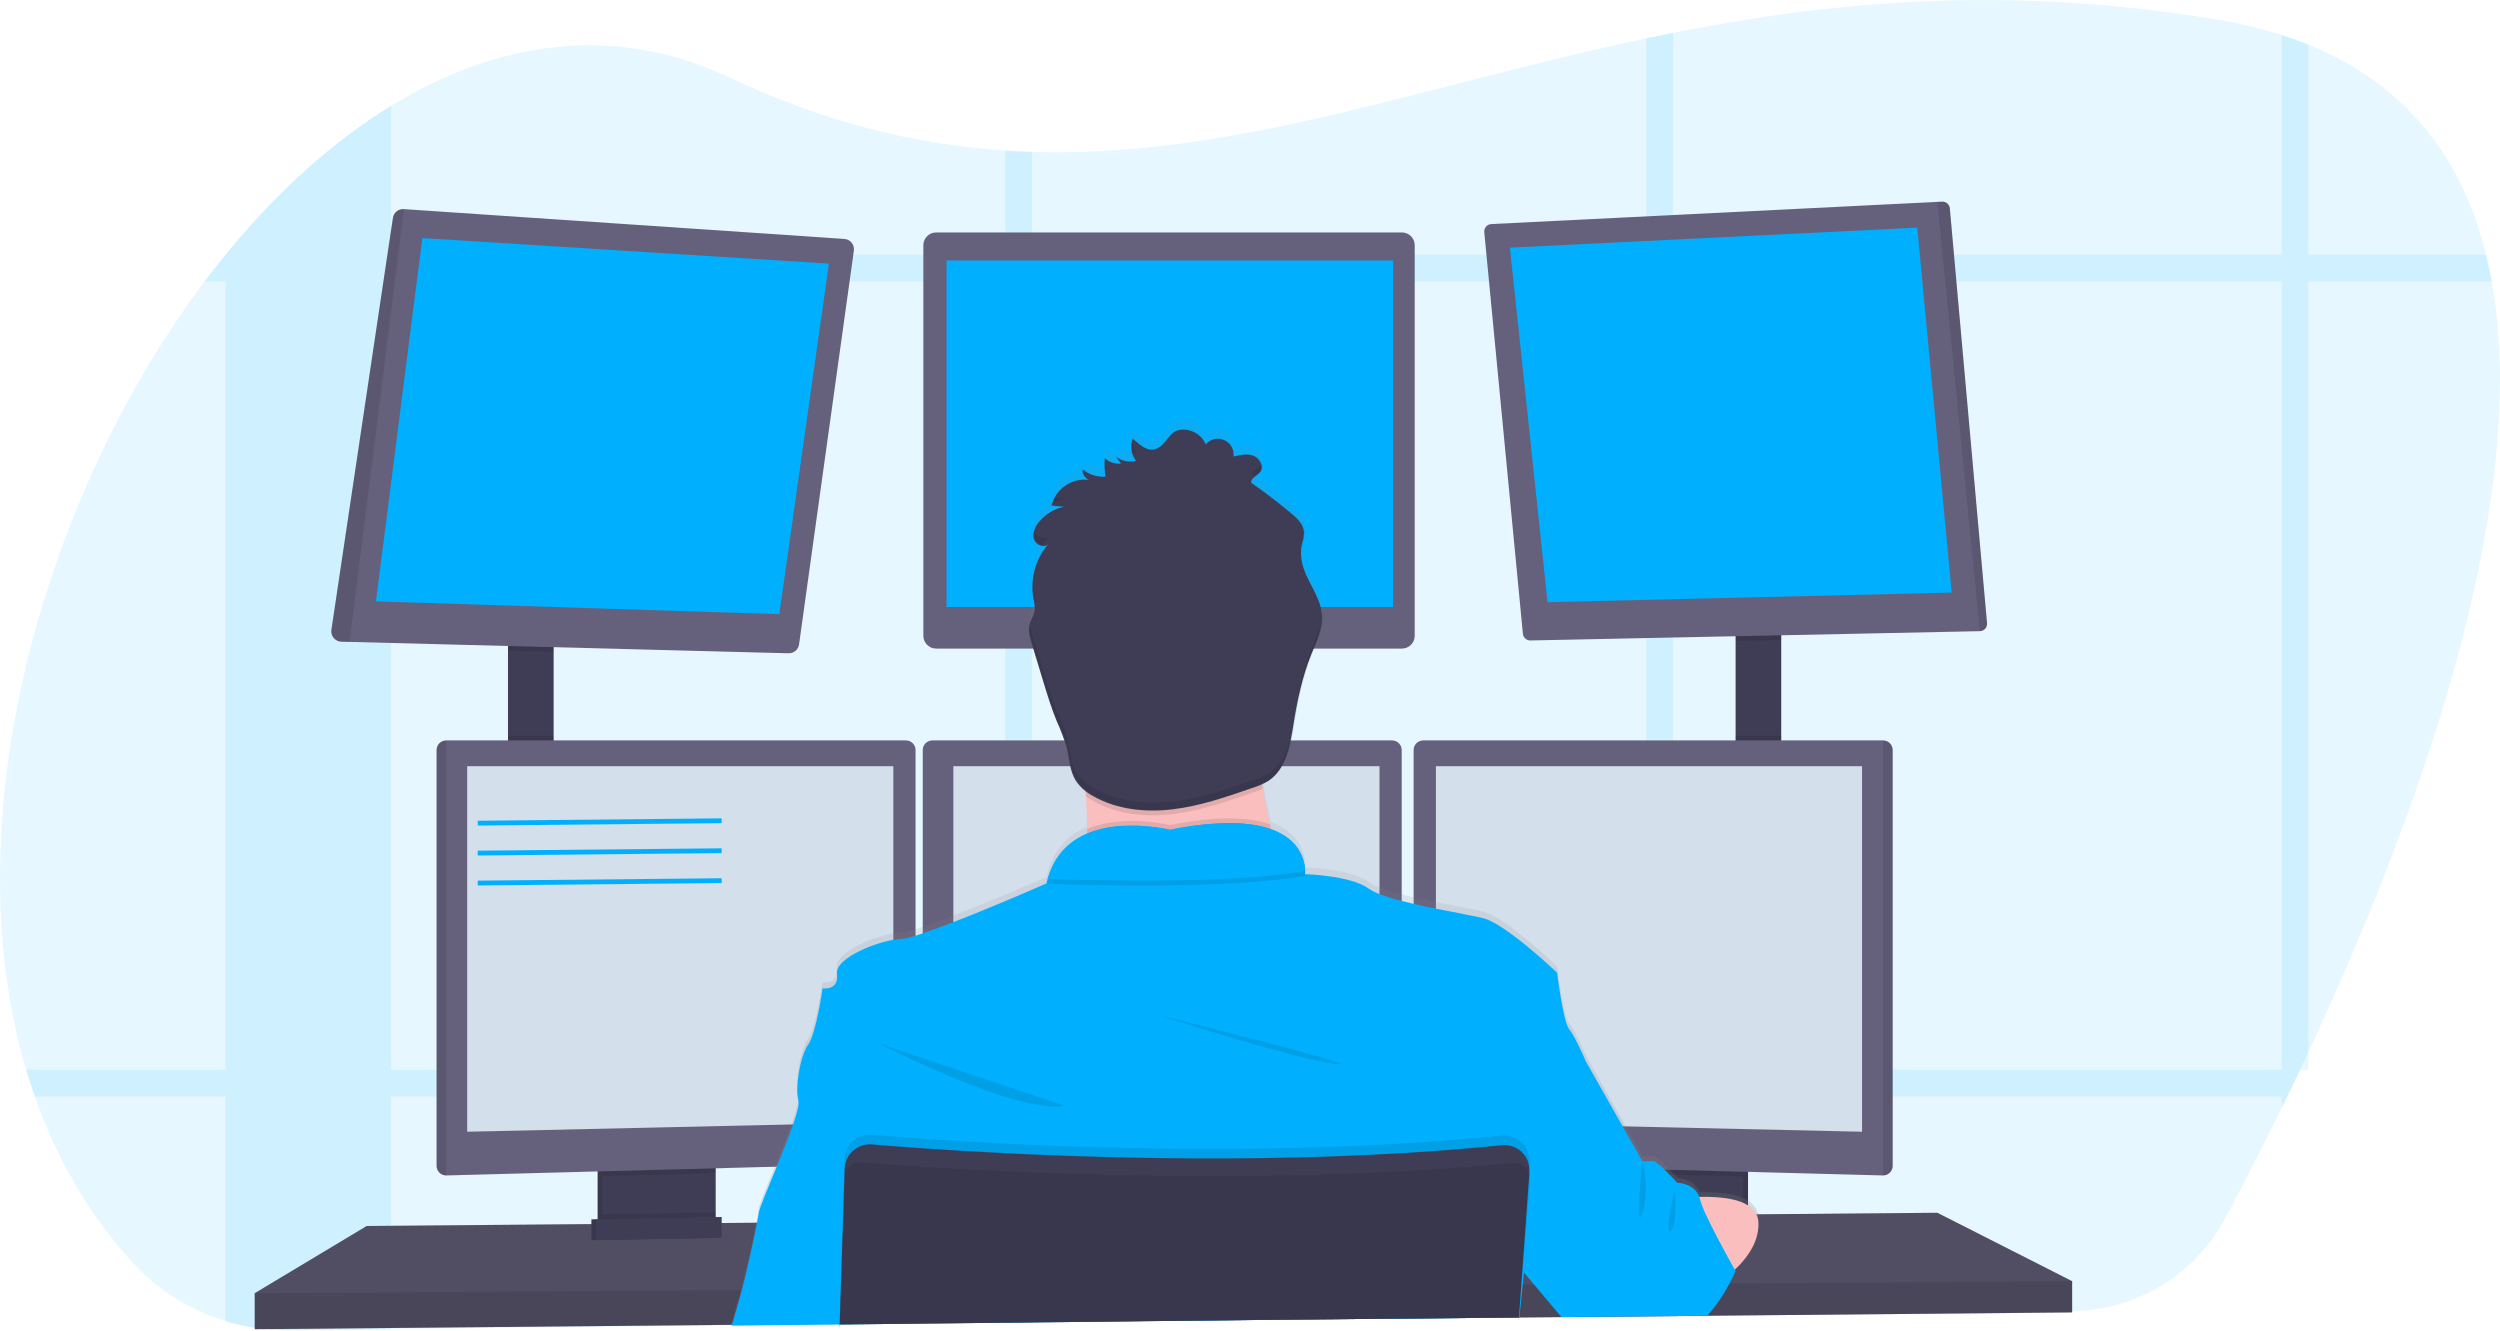
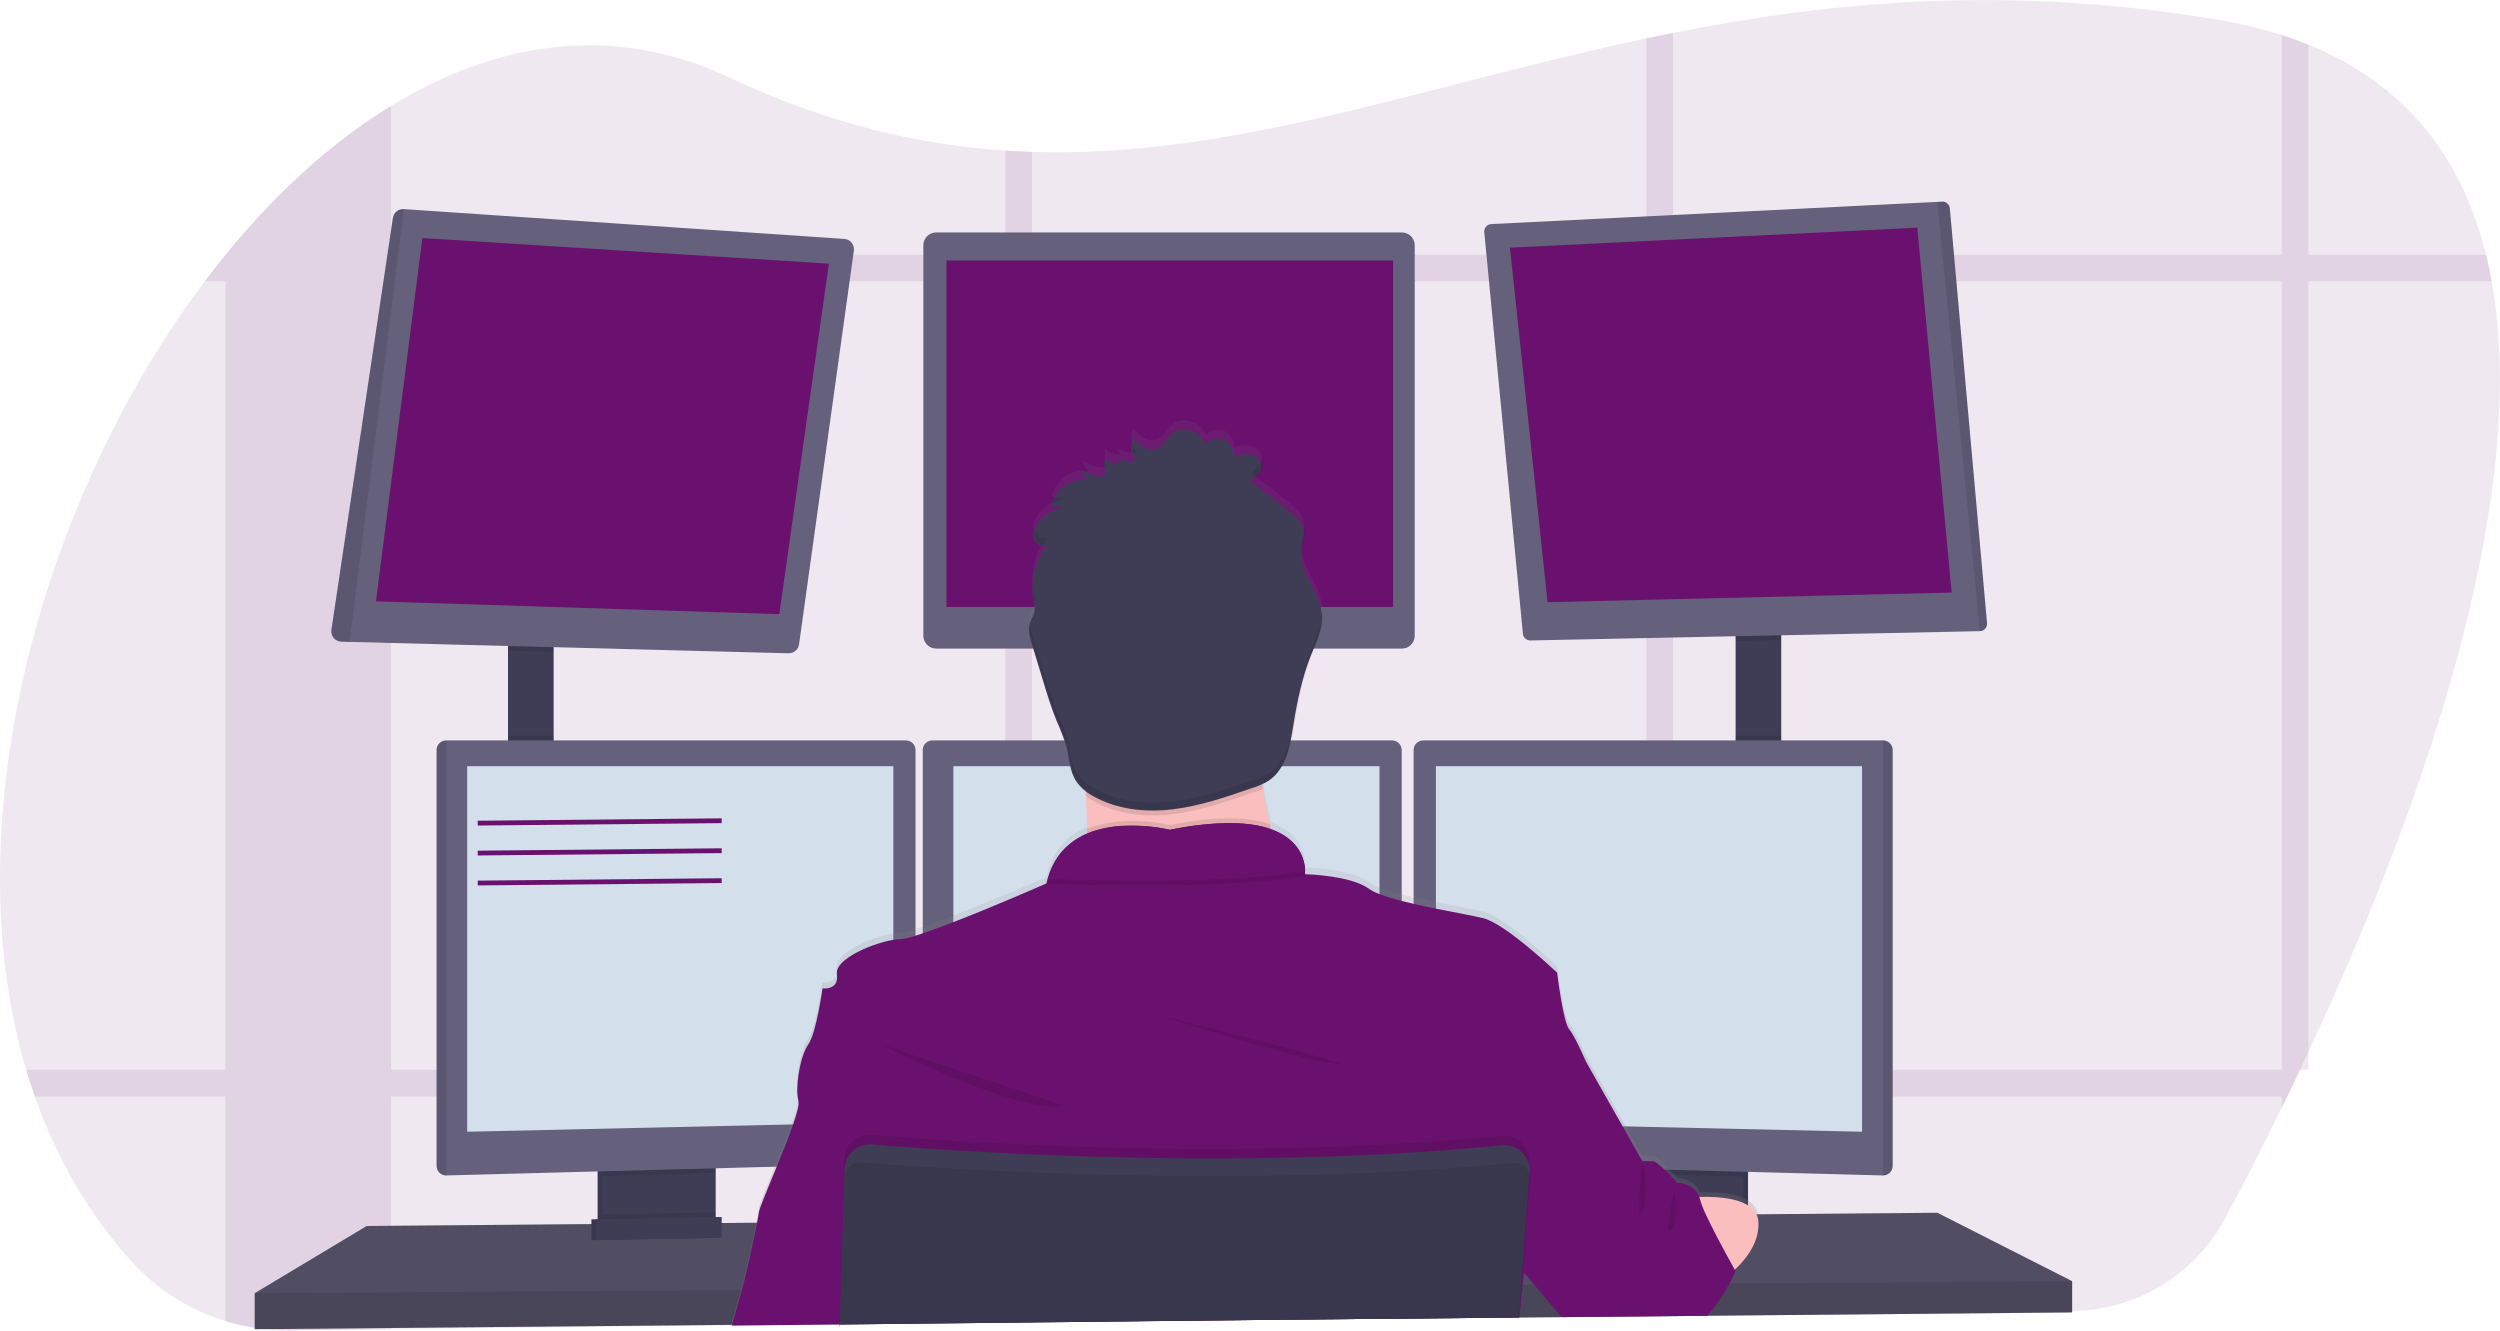
<svg xmlns="http://www.w3.org/2000/svg" id="59725d3d-bdd8-4af0-9b66-49b8d09410bc" data-name="Layer 1" width="1041.32" height="554.17" viewBox="0 0 1041.32 554.17">
  <defs>
    <linearGradient id="dff037aa-d578-4bab-81e7-399360663117" x1="597.75" y1="725.44" x2="597.75" y2="347.69" gradientUnits="userSpaceOnUse">
      <stop offset="0" stop-color="gray" stop-opacity="0.25" />
      <stop offset="0.54" stop-color="gray" stop-opacity="0.12" />
      <stop offset="1" stop-color="gray" stop-opacity="0.1" />
    </linearGradient>
  </defs>
-   <path d="M1040.82,611.12q-1.74,3.75-3.47,7.4-2.7,5.67-5.33,11.12c-.78,1.61-1.56,3.19-2.32,4.77-8.6,17.57-16.63,33.11-23.45,45.89A73.21,73.21,0,0,1,942.44,719l-151.65,1.65h-1.6l-13,.14-11.12.12-34.1.37-1.38,0-17.36.19h-.53l-107,1.16-95.51,1-11.11.12-69,.75H429l-44.75.48h-.48l-141.5,1.53-42.33.46a88.07,88.07,0,0,1-26.67-3.82,86.39,86.39,0,0,1-39.09-24.75C116,678.37,102.75,655,93.85,629.64q-1.93-5.49-3.6-11.12C59.44,514.37,97,380,164.6,290.08q4.25-5.64,8.64-11l.07-.08c20.79-25.52,44.1-46.84,68.93-62,44-26.91,92.75-34.49,140.7-11.9,40.57,19.12,78.45,28.11,115.17,30.55,3.71.24,7.42.42,11.11.53,84.23,2.65,163.17-27.7,255.87-47.29,3.69-.78,7.39-1.55,11.12-2.28,66.13-13.16,139.49-20.1,226.73-5.51a189.09,189.09,0,0,1,26.76,6.4q5.77,1.86,11.12,4c41.64,16.94,64.35,48.24,74,87.46q1.37,5.46,2.37,11.11C1134.3,384.41,1084.19,518.23,1040.82,611.12Z" transform="translate(-79.34 -172.91)" fill="#00b0ff" opacity="0.1" />
+   <path d="M1040.82,611.12q-1.74,3.75-3.47,7.4-2.7,5.67-5.33,11.12c-.78,1.61-1.56,3.19-2.32,4.77-8.6,17.57-16.63,33.11-23.45,45.89A73.21,73.21,0,0,1,942.44,719l-151.65,1.65h-1.6l-13,.14-11.12.12-34.1.37-1.38,0-17.36.19h-.53l-107,1.16-95.51,1-11.11.12-69,.75H429l-44.75.48h-.48l-141.5,1.53-42.33.46a88.07,88.07,0,0,1-26.67-3.82,86.39,86.39,0,0,1-39.09-24.75C116,678.37,102.75,655,93.85,629.64q-1.93-5.49-3.6-11.12C59.44,514.37,97,380,164.6,290.08q4.25-5.64,8.64-11l.07-.08c20.79-25.52,44.1-46.84,68.93-62,44-26.91,92.75-34.49,140.7-11.9,40.57,19.12,78.45,28.11,115.17,30.55,3.71.24,7.42.42,11.11.53,84.23,2.65,163.17-27.7,255.87-47.29,3.69-.78,7.39-1.55,11.12-2.28,66.13-13.16,139.49-20.1,226.73-5.51a189.09,189.09,0,0,1,26.76,6.4q5.77,1.86,11.12,4c41.64,16.94,64.35,48.24,74,87.46q1.37,5.46,2.37,11.11C1134.3,384.41,1084.19,518.23,1040.82,611.12Z" transform="translate(-79.34 -172.91)" fill="#6a116f" opacity="0.1" />
  <g opacity="0.1">
-     <path d="M242.24,217V726.62l-42.33.46a88.07,88.07,0,0,1-26.67-3.82V279h.07C194.1,253.45,217.41,232.13,242.24,217Z" transform="translate(-79.34 -172.91)" fill="#00b0ff" />
-     <path d="M1117.24,290.08H164.6q4.25-5.64,8.64-11V279h941.63Q1116.24,284.43,1117.24,290.08Z" transform="translate(-79.34 -172.91)" fill="#00b0ff" />
-     <path d="M1040.82,191.51v427h-3.47q-2.7,5.67-5.33,11.12c-.78,1.61-1.56,3.19-2.32,4.77V187.47Q1035.47,189.33,1040.82,191.51Z" transform="translate(-79.34 -172.91)" fill="#00b0ff" />
-     <path d="M776.21,186.58V720.83l-11.12.12V188.86C768.78,188.08,772.48,187.31,776.21,186.58Z" transform="translate(-79.34 -172.91)" fill="#00b0ff" />
-     <path d="M509.22,236.15V723.73l-11.11.12V235.62C501.82,235.86,505.53,236,509.22,236.15Z" transform="translate(-79.34 -172.91)" fill="#00b0ff" />
-     <path d="M1037.35,618.52q-2.7,5.67-5.33,11.12H93.85q-1.93-5.49-3.6-11.12Z" transform="translate(-79.34 -172.91)" fill="#00b0ff" />
+     <path d="M242.24,217V726.62l-42.33.46a88.07,88.07,0,0,1-26.67-3.82V279h.07C194.1,253.45,217.41,232.13,242.24,217Z" transform="translate(-79.34 -172.91)" fill="#6a116f" />
+     <path d="M1117.24,290.08H164.6q4.25-5.64,8.64-11V279h941.63Q1116.24,284.43,1117.24,290.08Z" transform="translate(-79.34 -172.91)" fill="#6a116f" />
+     <path d="M1040.82,191.51v427h-3.47q-2.7,5.67-5.33,11.12c-.78,1.61-1.56,3.19-2.32,4.77V187.47Q1035.47,189.33,1040.82,191.51Z" transform="translate(-79.34 -172.91)" fill="#6a116f" />
+     <path d="M776.21,186.58V720.83l-11.12.12V188.86C768.78,188.08,772.48,187.31,776.21,186.58Z" transform="translate(-79.34 -172.91)" fill="#6a116f" />
+     <path d="M509.22,236.15V723.73l-11.11.12V235.62C501.82,235.86,505.53,236,509.22,236.15Z" transform="translate(-79.34 -172.91)" fill="#6a116f" />
+     <path d="M1037.35,618.52q-2.7,5.67-5.33,11.12H93.85q-1.93-5.49-3.6-11.12Z" transform="translate(-79.34 -172.91)" fill="#6a116f" />
  </g>
  <rect x="211.6" y="265.83" width="19" height="57.66" fill="#3f3d56" />
  <rect x="722.93" y="262.83" width="19" height="61" fill="#3f3d56" />
  <polygon points="863.1 533.65 863.1 546.65 711.18 548.05 709.56 548.08 651.82 548.61 650.44 548.63 632.89 548.78 632.37 548.78 525.39 549.77 349.78 551.4 349.63 551.4 304.98 551.82 304.5 551.83 106.1 553.65 106.1 538.65 152.75 510.65 246.35 509.87 248.35 509.86 249.01 509.85 251.01 509.82 295.95 509.45 297.96 509.44 298.6 509.43 300.6 509.42 315.01 509.3 315.39 509.29 350.94 508.99 351.23 508.99 628.63 506.65 635.42 506.6 636.1 506.6 641.28 506.55 678.93 506.24 680.93 506.21 682.78 506.19 683.74 506.19 695.45 506.1 697.77 506.07 700.88 506.05 710.63 505.96 726.1 505.83 728.1 505.81 731.58 505.79 732.23 505.79 806.94 505.15 863.1 533.65" fill="#65617d" />
  <polygon points="863.1 533.65 863.1 546.65 711.18 548.05 709.56 548.08 651.82 548.61 650.44 548.63 632.89 548.78 632.37 548.78 525.39 549.77 349.78 551.4 349.63 551.4 304.98 551.82 304.5 551.83 106.1 553.65 106.1 538.65 152.75 510.65 246.35 509.87 248.35 509.86 249.01 509.85 251.01 509.82 295.95 509.45 297.96 509.44 298.6 509.43 300.6 509.42 315.01 509.3 315.39 509.29 350.94 508.99 351.23 508.99 628.63 506.65 635.42 506.6 636.1 506.6 641.28 506.55 678.93 506.24 680.93 506.21 682.78 506.19 683.74 506.19 695.45 506.1 697.77 506.07 700.88 506.05 710.63 505.96 726.1 505.83 728.1 505.81 731.58 505.79 732.23 505.79 806.94 505.15 863.1 533.65" opacity="0.2" />
  <path d="M375.44,656.57v24.49a6.13,6.13,0,0,1-3.5,5.54,6,6,0,0,1-2.5.6l-34.9.74a6,6,0,0,1-2.7-.57,6.12,6.12,0,0,1-3.57-5.57V656.57Z" transform="translate(-79.34 -172.91)" fill="#3f3d56" />
  <path d="M375.44,656.57v24.49a6.13,6.13,0,0,1-3.5,5.54,6,6,0,0,1-2.5.6l-34.9.74a6,6,0,0,1-2.7-.57,6.12,6.12,0,0,1-3.57-5.57V656.57Z" transform="translate(-79.34 -172.91)" opacity="0.1" />
  <path d="M377.44,656.57v24.49a6.13,6.13,0,0,1-3.5,5.54,6,6,0,0,1-2.5.6l-34.9.74a6,6,0,0,1-2.7-.57,6.12,6.12,0,0,1-3.57-5.57V656.57Z" transform="translate(-79.34 -172.91)" fill="#3f3d56" />
  <rect x="680.93" y="483.66" width="47.17" height="31.5" fill="#3f3d56" />
  <rect x="680.93" y="483.66" width="47.17" height="31.5" opacity="0.1" />
  <rect x="678.93" y="483.66" width="47.17" height="31.5" fill="#3f3d56" />
  <polygon points="230.6 265.82 230.6 271.55 211.6 271.06 211.6 265.82 230.6 265.82" opacity="0.1" />
  <path d="M435,277.31l-22.83,164a4.3,4.3,0,0,1-4.37,3.71L225,440.28l-3.47-.09a4.3,4.3,0,0,1-4.16-4.87L243,263.64a4.3,4.3,0,0,1,4.54-3.63L431,272.43A4.29,4.29,0,0,1,435,277.31Z" transform="translate(-79.34 -172.91)" fill="#65617d" />
-   <polygon points="175.93 99.16 156.6 250.49 324.6 255.82 345.26 109.82 175.93 99.16" fill="#00b0ff" />
+   <polygon points="175.93 99.16 156.6 250.49 324.6 255.82 345.26 109.82 175.93 99.16" fill="#6a116f" />
  <rect x="384.6" y="96.82" width="204.67" height="173.33" rx="5.33" ry="5.33" fill="#65617d" />
-   <rect x="394.26" y="108.49" width="186" height="144.33" fill="#00b0ff" />
+   <rect x="394.26" y="108.49" width="186" height="144.33" fill="#6a116f" />
  <polygon points="741.93 262.82 741.93 266.61 722.93 267 722.93 262.82 741.93 262.82" opacity="0.1" />
  <path d="M907,432.53a3.08,3.08,0,0,1-3,3.28L716.8,439.68a3.08,3.08,0,0,1-3.13-2.79L697.58,269.61a3.08,3.08,0,0,1,2.92-3.37L886.28,257l2-.1a3.07,3.07,0,0,1,3.22,2.8Z" transform="translate(-79.34 -172.91)" fill="#65617d" />
-   <polygon points="628.93 103.16 798.6 94.82 812.93 246.82 644.6 250.82 628.93 103.16" fill="#00b0ff" />
+   <polygon points="628.93 103.16 798.6 94.82 812.93 246.82 644.6 250.82 628.93 103.16" fill="#6a116f" />
  <path d="M907,432.53a3.08,3.08,0,0,1-3,3.28L886.28,257l2-.1a3.07,3.07,0,0,1,3.22,2.8Z" transform="translate(-79.34 -172.91)" opacity="0.1" />
  <path d="M247.57,260,225,440.28l-3.47-.09a4.3,4.3,0,0,1-4.16-4.87L243,263.64A4.3,4.3,0,0,1,247.57,260Z" transform="translate(-79.34 -172.91)" opacity="0.1" />
  <rect x="211.6" y="306.41" width="19" height="17.08" opacity="0.1" />
  <polygon points="298.1 483.65 298.1 488.62 250.93 489.88 250.93 483.65 298.1 483.65" opacity="0.1" />
  <path d="M460.69,485.27v168.2a4,4,0,0,1-3.85,3.95l-191.65,5.1h-.05a4,4,0,0,1-3.95-3.95V485.27a4,4,0,0,1,3.95-3.95h191.6A4,4,0,0,1,460.69,485.27Z" transform="translate(-79.34 -172.91)" fill="#65617d" />
  <path d="M265.19,481.32v181.2h-.05a4,4,0,0,1-3.95-3.95V485.27a4,4,0,0,1,3.95-3.95Z" transform="translate(-79.34 -172.91)" opacity="0.1" />
  <polygon points="194.6 319.15 372.1 319.15 372.1 467.4 194.6 471.4 194.6 319.15" fill="#d4dfec" />
  <rect x="722.93" y="306.41" width="19" height="17.42" opacity="0.1" />
  <polygon points="726.1 483.65 726.1 490.06 678.93 488.8 678.93 483.65 726.1 483.65" opacity="0.1" />
  <path d="M867.69,485.27v173.3a4,4,0,0,1-4,3.95h0L672,657.42a4,4,0,0,1-3.85-3.95V485.27a4,4,0,0,1,3.95-3.95h191.6A4,4,0,0,1,867.69,485.27Z" transform="translate(-79.34 -172.91)" fill="#65617d" />
  <path d="M867.69,485.27v173.3a4,4,0,0,1-4,3.95h0V481.32h0A4,4,0,0,1,867.69,485.27Z" transform="translate(-79.34 -172.91)" opacity="0.1" />
  <polygon points="775.6 319.15 598.1 319.15 598.1 467.4 775.6 471.4 775.6 319.15" fill="#d4dfec" />
  <path d="M663.19,485.27v168.2a4,4,0,0,1-3.85,3.95l-191.65,5.1h0a4,4,0,0,1-4-3.95V485.27a4,4,0,0,1,3.95-3.95h191.6A4,4,0,0,1,663.19,485.27Z" transform="translate(-79.34 -172.91)" fill="#65617d" />
  <polygon points="397.1 319.15 574.6 319.15 574.6 467.4 397.1 471.4 397.1 319.15" fill="#d4dfec" />
  <polygon points="863.1 533.65 863.1 546.65 711.18 548.05 709.56 548.08 651.82 548.61 650.44 548.63 632.89 548.78 632.37 548.78 525.39 549.77 349.78 551.4 349.63 551.4 304.98 551.82 304.5 551.83 106.1 553.65 106.1 538.65 308.61 537.32 309.09 537.32 350.08 537.04 350.27 537.04 633.35 535.17 633.64 535.17 633.81 535.16 634.28 535.16 639.07 535.13 640.53 535.13 715.02 534.63 719.42 534.61 720.4 534.6 863.1 533.65" opacity="0.1" />
  <circle cx="487.26" cy="272.16" r="51.33" fill="#fbbebe" />
  <path d="M383.74,725.09c0-.11.06-.23.1-.35,1-3.59,2.78-9.66,4.11-14.51.17-.6.33-1.19.48-1.75,1.47-5.47,4.33-18.28,5.92-26.27.56-2.81,1-5,1.09-6.1.2-1.69,3.21-8.92,6.62-17.23,2.39-5.84,5-12.22,6.91-17.6a61.38,61.38,0,0,0,2.93-9.85,5.1,5.1,0,0,0,0-2.13,14.69,14.69,0,0,1-.48-3.5v0c-.23-6.2,1.62-16,4.48-20.11,3.5-5,6-23.66,6-23.66s5.18.75,6-3.53a6.15,6.15,0,0,0,.1-1.4,7.41,7.41,0,0,0-.09-1.11c-.89-6.24,14.72-12.88,23.5-14.31a19.67,19.67,0,0,1,3-.28,27.24,27.24,0,0,0,6.25-1.44q1.4-.43,3-1c3.68-1.24,8.08-2.88,12.75-4.68,17.56-6.81,38.82-16,38.82-16,.15-.71.32-1.39.51-2.06a27.71,27.71,0,0,1,16.35-18.93h0c0-.66,0-1.33,0-2,0-3.45-.15-7-.3-10.54,0-.69-.06-1.38-.1-2.07,0-.2,0-.41,0-.61s0-.35,0-.52c0-.7-.07-1.4-.11-2.09l-.18-.14a16.41,16.41,0,0,1-3.9-4.2,15.27,15.27,0,0,1-1.42-3c-1.25-3.39-1.54-7.17-2.38-10.75l-.18-.74a84,84,0,0,0-4-10.58c-2.21-5.42-3.91-11-5.6-16.65q-1.54-5.13-3.11-10.28l-1.58-5.24c-.3-1-.6-2-.83-3v0a13.27,13.27,0,0,1-.26-1.4,0,0,0,0,1,0,0,10,10,0,0,1,.24-4.61,32.09,32.09,0,0,1,1.32-3,7.87,7.87,0,0,0,.5-1.38v0a3,3,0,0,0,.08-.32,5.65,5.65,0,0,0,.11-1.08,18.46,18.46,0,0,0-.52-3.89.07.07,0,0,1,0-.05,2.56,2.56,0,0,0-.05-.27,25.48,25.48,0,0,1-.36-3,28.45,28.45,0,0,1,3.47-15.57l.19-.36a25.22,25.22,0,0,1,1.84-2.78h0c.31-.42.63-.82,1-1.22-1.4,1.34-3.7.75-5-.69a3.61,3.61,0,0,1-.55-.75,3.81,3.81,0,0,1-.23-.45c-.05-.12-.09-.25-.13-.38-.7-2.45.52-5.06,2.12-7.05a18.49,18.49,0,0,1,5.74-4.7h0a3.84,3.84,0,0,1,.4-.21,17.12,17.12,0,0,1,2.64-1.06h0a15.06,15.06,0,0,1,1.63-.44l-3.71-.34-1.5-.14a14.49,14.49,0,0,1,13-10.91h1.08a11.73,11.73,0,0,1,1.57.13,4.44,4.44,0,0,1-2.65-4.33,14.41,14.41,0,0,0,9.19,3.06h.38a30,30,0,0,1-.34-3.27h0a0,0,0,0,1,0,0,0,0,0,0,1,0,0,33.19,33.19,0,0,1,0-4.46,8.44,8.44,0,0,0,6.78,2.26l-2.08-2.9a9.49,9.49,0,0,0,6.56,2.05l.48-.05a7,7,0,0,0,1.19-.23l.09,0c-.19-.24-.36-.49-.53-.75l-.06-.12a9.67,9.67,0,0,1-1-2.09,6.59,6.59,0,0,1-.24-.87h0a8.75,8.75,0,0,1,.45-5.45c3.23,2.7,6.77,6.39,11,3.6s4.37-7.91,11-7.39a10.2,10.2,0,0,1,8.41,6.12,6.75,6.75,0,0,1,7.67-1.75,6.85,6.85,0,0,1,3.88,6.89c2.75-.69,5.71-1.37,8.35-.33s4.34,4.41,2.84,6.66a1.43,1.43,0,0,1-.14.2c-1.23,1.59-3.95,2.46-3.66,4.46l.42.3,1.3.94a.05.05,0,0,1,0,0q7.65,5.52,14.9,11.6c2.48,2.08,5.12,4.58,5.29,7.83a8.64,8.64,0,0,1-.24,2.37h0c-.16.78-.38,1.56-.55,2.34a19.51,19.51,0,0,0-.34,6.05h0c.07.59.16,1.17.27,1.76,1.53,7.73,7.71,14.11,8.32,22l0,.56a17.78,17.78,0,0,1-.07,2.53c-.46,4.8-2.68,9.41-4.48,14-.11.28-.22.56-.32.84-3.47,9-5.47,18.59-7,28.16a100.26,100.26,0,0,1-2,10.09A26.73,26.73,0,0,1,611,492.07a16.22,16.22,0,0,1-3.36,3,18.67,18.67,0,0,1-2.65,1.41s0,0,0,.06c.11.61.2,1.22.31,1.83.06.32.11.64.17,1h0a.14.14,0,0,0,0,.06c.84,4.73,1.8,9.36,2.81,13.76l.51,2.19c12.6,4.55,14.09,13.87,14.18,17.44a9.64,9.64,0,0,1,0,1.43s19,.5,26.5,6a20.34,20.34,0,0,0,4.51,2.3,83,83,0,0,0,9.25,2.89c1.61.42,3.29.83,5,1.23,3,.69,6.18,1.36,9.25,2,8.19,1.65,15.9,3,19.81,4,9.33,2.36,30.67,22.82,30.67,22.82s2.5,20.64,5,23.65,7,13.59,7,13.59l16.54,29.41,7,12.37h4.5c.62,0,1.84.88,3.21,2.1,1.19,1.06,2.51,2.38,3.67,3.58l1.92,2.05,1.2,1.33s7.27.18,9.24,5.93c5.92-.17,13.19.22,18.28,2.5a14.14,14.14,0,0,1,2,1.08,8.68,8.68,0,0,1,4.13,5.66,8.34,8.34,0,0,1,.18,1.44c0,.57,0,1.14,0,1.7-.36,7.57-5.29,13.87-9.82,18.11l.32.57s-.15.36-.44,1c-.08.19-.18.4-.29.64h0c-.59,1.26-1.53,3.15-2.76,5.36a63.31,63.31,0,0,1-9.57,13.17l-.29.3-57.74.53-.17-.2L719.87,708l-5.57-6.64-.17-.21-.16,1.59-.54,5.3-1.3,12.81-.07.64,0,.17-.15,1.48.11-1.48h-.29l-107,1L429.11,724.6l0,.84h-.14l0-.84-44.75.48Z" transform="translate(-79.34 -172.91)" fill="url(#dff037aa-d578-4bab-81e7-399360663117)" />
  <path d="M617.94,550.07s-99.5,12-90,0c3.44-4.34,4.39-17.2,4.2-31.85-.06-4.45-.22-9.06-.45-13.65-1.1-22-3.75-43.5-3.75-43.5s87-41,77-8.5c-4,13.13-2.69,31.57.35,48.88.89,5.05,1.92,10,3,14.7A344.67,344.67,0,0,0,617.94,550.07Z" transform="translate(-79.34 -172.91)" fill="#fbbebe" />
  <path d="M617.94,550.07s-99.5,12-90,0c3.44-4.34,4.39-17.2,4.2-31.85,15.17-6.48,34.47-1.65,34.47-1.65,20.32-4.05,33.35-3.26,41.68-.42A344.67,344.67,0,0,0,617.94,550.07Z" transform="translate(-79.34 -172.91)" opacity="0.1" />
-   <path d="M429.08,725.44l0-.84,175.62-1.91,107-1H712l-.11,1.48.15-1.48h.19l0-.17,1.37-13.45.52-5.09.16-1.59.14-1.33,6.18-20.61,6.18-20.58,5.2-17.33,7.94-26.48s-4.5-10.5-7-13.5-5-23.5-5-23.5-21.34-20.33-30.67-22.67c-3.91-1-11.63-2.33-19.83-4-3.07-.62-6.22-1.28-9.25-2-1.71-.39-3.39-.8-5-1.21a87.91,87.91,0,0,1-9.25-2.86,20.7,20.7,0,0,1-4.5-2.29c-7.35-5.39-25.77-6-26.48-6h0a.42.42,0,0,1,0-.07v-.09a10.26,10.26,0,0,0,0-1.26c0-.4,0-.87-.09-1.4,0-.16,0-.33-.07-.5-.05-.36-.11-.74-.2-1.14a5,5,0,0,0-.12-.53,17.21,17.21,0,0,0-1.25-3.49c-.07-.16-.16-.33-.24-.49a18.25,18.25,0,0,0-1.7-2.63c-.13-.17-.27-.35-.42-.52a19.58,19.58,0,0,0-2.72-2.64c-.27-.21-.55-.43-.84-.63a4.67,4.67,0,0,0-.51-.36l-.89-.58-.83-.48c-.73-.4-1.5-.79-2.34-1.16-.26-.12-.54-.23-.82-.34s-.72-.28-1.09-.42l-.06,0L608,518c-.57-.19-1.15-.36-1.76-.53l-.93-.24-1-.23-1-.21c-1-.2-2.07-.38-3.19-.52l-1.14-.14-1.17-.12-1.21-.1-1.72-.1-2-.07a124.68,124.68,0,0,0-26.24,2.79,72.27,72.27,0,0,0-18.26-1.68l-.87,0-1,.06-.64,0-1.29.12c-.43,0-.87.09-1.3.15s-.88.11-1.31.18l-.66.11c-.65.11-1.31.23-2,.37q-.33.06-.66.15c-.87.19-1.74.42-2.6.68-.43.12-.86.26-1.29.41-.22.06-.43.14-.64.22l-.64.23-.63.25-.75.3c-.38.16-.75.33-1.12.51-.21.09-.42.19-.62.3s-.41.2-.6.31a27.75,27.75,0,0,0-6.21,4.38l-.51.49-.5.51c-.17.17-.33.35-.49.53a23.82,23.82,0,0,0-1.82,2.25c-.16.21-.31.42-.46.64a26.69,26.69,0,0,0-1.72,2.92c-.13.24-.25.49-.37.73a32.7,32.7,0,0,0-2,5.25q-.28,1-.51,2S494,550.24,476.44,557c-4.67,1.8-9.07,3.43-12.75,4.66-1.07.36-2.07.69-3,1a26.7,26.7,0,0,1-6.25,1.44,19.67,19.67,0,0,0-3,.28c-8.07,1.31-21.9,7-23.41,12.71a3.69,3.69,0,0,0-.1,1.4s0,.07,0,.11c1,7-6,6-6,6s-2.5,18.5-6,23.5c-2.53,3.6-4.26,11.63-4.48,17.69v0a19.61,19.61,0,0,0,.44,5.63c0,.05,0,.1,0,.14.4,1.34-.56,5-2.19,9.69-1.77,5.15-4.35,11.55-6.83,17.59-3.74,9.12-7.26,17.4-7.48,19.22-.09.81-.35,2.26-.71,4.13-1.46,7.62-4.7,22.13-6.3,28-1.19,4.38-2.92,10.38-4.11,14.5,0,.12-.07.24-.1.35L429,724.6l0,.84h.14Z" transform="translate(-79.34 -172.91)" fill="#00b0ff" />
+   <path d="M429.08,725.44l0-.84,175.62-1.91,107-1H712l-.11,1.48.15-1.48h.19l0-.17,1.37-13.45.52-5.09.16-1.59.14-1.33,6.18-20.61,6.18-20.58,5.2-17.33,7.94-26.48s-4.5-10.5-7-13.5-5-23.5-5-23.5-21.34-20.33-30.67-22.67c-3.91-1-11.63-2.33-19.83-4-3.07-.62-6.22-1.28-9.25-2-1.71-.39-3.39-.8-5-1.21a87.91,87.91,0,0,1-9.25-2.86,20.7,20.7,0,0,1-4.5-2.29c-7.35-5.39-25.77-6-26.48-6h0a.42.42,0,0,1,0-.07v-.09a10.26,10.26,0,0,0,0-1.26c0-.4,0-.87-.09-1.4,0-.16,0-.33-.07-.5-.05-.36-.11-.74-.2-1.14a5,5,0,0,0-.12-.53,17.21,17.21,0,0,0-1.25-3.49c-.07-.16-.16-.33-.24-.49a18.25,18.25,0,0,0-1.7-2.63c-.13-.17-.27-.35-.42-.52a19.58,19.58,0,0,0-2.72-2.64c-.27-.21-.55-.43-.84-.63a4.67,4.67,0,0,0-.51-.36l-.89-.58-.83-.48c-.73-.4-1.5-.79-2.34-1.16-.26-.12-.54-.23-.82-.34s-.72-.28-1.09-.42l-.06,0L608,518c-.57-.19-1.15-.36-1.76-.53l-.93-.24-1-.23-1-.21c-1-.2-2.07-.38-3.19-.52l-1.14-.14-1.17-.12-1.21-.1-1.72-.1-2-.07a124.68,124.68,0,0,0-26.24,2.79,72.27,72.27,0,0,0-18.26-1.68l-.87,0-1,.06-.64,0-1.29.12c-.43,0-.87.09-1.3.15s-.88.11-1.31.18l-.66.11c-.65.11-1.31.23-2,.37q-.33.06-.66.15c-.87.19-1.74.42-2.6.68-.43.12-.86.26-1.29.41-.22.06-.43.14-.64.22l-.64.23-.63.25-.75.3c-.38.16-.75.33-1.12.51-.21.09-.42.19-.62.3s-.41.2-.6.31a27.75,27.75,0,0,0-6.21,4.38l-.51.49-.5.51c-.17.17-.33.35-.49.53a23.82,23.82,0,0,0-1.82,2.25c-.16.21-.31.42-.46.64a26.69,26.69,0,0,0-1.72,2.92c-.13.24-.25.49-.37.73a32.7,32.7,0,0,0-2,5.25q-.28,1-.51,2S494,550.24,476.44,557c-4.67,1.8-9.07,3.43-12.75,4.66-1.07.36-2.07.69-3,1a26.7,26.7,0,0,1-6.25,1.44,19.67,19.67,0,0,0-3,.28c-8.07,1.31-21.9,7-23.41,12.71a3.69,3.69,0,0,0-.1,1.4s0,.07,0,.11c1,7-6,6-6,6s-2.5,18.5-6,23.5c-2.53,3.6-4.26,11.63-4.48,17.69v0a19.61,19.61,0,0,0,.44,5.63c0,.05,0,.1,0,.14.4,1.34-.56,5-2.19,9.69-1.77,5.15-4.35,11.55-6.83,17.59-3.74,9.12-7.26,17.4-7.48,19.22-.09.81-.35,2.26-.71,4.13-1.46,7.62-4.7,22.13-6.3,28-1.19,4.38-2.92,10.38-4.11,14.5,0,.12-.07.24-.1.35L429,724.6l0,.84h.14Z" transform="translate(-79.34 -172.91)" fill="#6a116f" />
  <path d="M445.44,607.57s57,29.5,77.5,26Z" transform="translate(-79.34 -172.91)" opacity="0.1" />
  <path d="M561.44,595.57s55.5,18,74,20.5S561.44,595.57,561.44,595.57Z" transform="translate(-79.34 -172.91)" opacity="0.1" />
  <path d="M623,537.65c-29,5.34-83.6,4.19-107.2,3.38,8.65-31,50.83-20.46,50.83-20.46C618.84,510.15,622.84,531.77,623,537.65Z" transform="translate(-79.34 -172.91)" opacity="0.1" />
-   <path d="M623,535.65c-29,5.34-83.6,4.19-107.2,3.38,8.65-31,50.83-20.46,50.83-20.46C618.84,508.15,622.84,529.77,623,535.65Z" transform="translate(-79.34 -172.91)" fill="#00b0ff" />
+   <path d="M623,535.65c-29,5.34-83.6,4.19-107.2,3.38,8.65-31,50.83-20.46,50.83-20.46C618.84,508.15,622.84,529.77,623,535.65Z" transform="translate(-79.34 -172.91)" fill="#6a116f" />
  <path d="M776.94,672.32s34.16-5.25,34.83,9.75-17.42,25.48-17.42,25.48Z" transform="translate(-79.34 -172.91)" fill="#fbbebe" />
  <path d="M605.29,501.45a47,47,0,0,1-4.5,1.74c-10.78,3.72-21.65,7.47-33,8.83s-23.26.16-33.16-5.5a28.77,28.77,0,0,1-3-1.95c-1.1-22-3.75-43.5-3.75-43.5s87-41,77-8.5C600.9,465.7,602.25,484.14,605.29,501.45Z" transform="translate(-79.34 -172.91)" opacity="0.1" />
  <path d="M552.52,364.84a9.47,9.47,0,0,1-8.32-1.75l2.08,2.89a8.47,8.47,0,0,1-6.78-2.25,34.08,34.08,0,0,0,.32,7.75,14.52,14.52,0,0,1-9.56-3,4.42,4.42,0,0,0,2.64,4.31,14.34,14.34,0,0,0-15.6,10.71l5.22.48a18.47,18.47,0,0,0-10.44,6.37c-1.6,2-2.82,4.56-2.12,7s4.08,4,5.92,2.26a27.94,27.94,0,0,0-6.1,22.79,14.47,14.47,0,0,1,.46,5.26c-.33,1.65-1.37,3.08-1.89,4.69-1,2.92-.05,6.09.84,9l4.69,15.42c1.7,5.57,3.39,11.15,5.61,16.54a82.08,82.08,0,0,1,4,10.51c1.26,4.84,1.31,10.14,4,14.37a19.93,19.93,0,0,0,7.18,6.33c9.89,5.66,21.84,6.86,33.16,5.5s22.18-5.11,32.95-8.83a31,31,0,0,0,6.84-3c7.45-4.88,9.11-14.86,10.5-23.65,1.55-9.8,3.62-19.58,7.29-28.8,2.18-5.49,5-11.06,4.52-16.94-.61-7.81-6.79-14.14-8.32-21.82a19,19,0,0,1,.07-7.77,17.66,17.66,0,0,0,.79-4.7c-.17-3.22-2.81-5.7-5.29-7.77Q609.11,380,600.52,374c-.29-2,2.43-2.86,3.66-4.44,1.74-2.23-.06-5.77-2.7-6.81s-5.6-.36-8.35.33a6.59,6.59,0,0,0-11.55-5.11,10.2,10.2,0,0,0-8.42-6.08c-6.63-.52-6.76,4.55-11,7.34s-7.74-.89-11-3.57A9.28,9.28,0,0,0,552.52,364.84Z" transform="translate(-79.34 -172.91)" fill="#3f3d56" />
-   <path d="M802.27,702.32s-.89,2.12-2.53,5.19a69,69,0,0,1-9,13.17l-.27.29-1.62,0-57.74.53-1.38,0-.17-.2-11.2-13.29L714.14,703l-.17-.21-.36-.42-.2-.24-.26-.31-8.21-9.74,3-12.5,5.11-21.06.13-.51,1-4,.71-3,2.38-9.78,8.16-33.65,14.5,7.5,15.29,27,8.21,14.5h4.5c.85,0,2.8,1.64,4.76,3.53.7.67,1.4,1.38,2,2,1.78,1.84,3.19,3.42,3.19,3.42s7.29.16,9.25,5.9a7,7,0,0,1,.25.85,40.3,40.3,0,0,0,2.53,6.56c1.29,2.81,2.91,6,4.55,9.19,3.05,5.85,6.15,11.42,7.29,13.44l.14.25Z" transform="translate(-79.34 -172.91)" fill="#00b0ff" />
+   <path d="M802.27,702.32s-.89,2.12-2.53,5.19a69,69,0,0,1-9,13.17l-.27.29-1.62,0-57.74.53-1.38,0-.17-.2-11.2-13.29L714.14,703l-.17-.21-.36-.42-.2-.24-.26-.31-8.21-9.74,3-12.5,5.11-21.06.13-.51,1-4,.71-3,2.38-9.78,8.16-33.65,14.5,7.5,15.29,27,8.21,14.5h4.5c.85,0,2.8,1.64,4.76,3.53.7.67,1.4,1.38,2,2,1.78,1.84,3.19,3.42,3.19,3.42s7.29.16,9.25,5.9a7,7,0,0,1,.25.85,40.3,40.3,0,0,0,2.53,6.56c1.29,2.81,2.91,6,4.55,9.19,3.05,5.85,6.15,11.42,7.29,13.44l.14.25Z" transform="translate(-79.34 -172.91)" fill="#6a116f" />
  <path d="M716.37,657.17l-.1,1.43v.1l-.17,2.3-1.33,18.51-1.61,22.3-.46,6.28-1,13.44v.17l-107,1L429.11,724.6l0,.84h-.14l0-.84v-.28l.45-14.36.86-28.06.74-23.79.07-2.37a10.53,10.53,0,0,1,11.42-10.17c4.72.4,10.85.89,18.18,1.41l3,.22c42.33,2.94,120.56,6.74,199.5,2,1.66-.09,3.33-.19,5-.31,12.24-.77,24.47-1.76,36.58-3a10.53,10.53,0,0,1,11.6,11.23Z" transform="translate(-79.34 -172.91)" opacity="0.1" />
  <path d="M429.08,725.44l0-.84,175.62-1.91,107-1H712v-.17l1-13.44.43-6,1.64-22.61,1.29-17.9,0-.44a10.62,10.62,0,0,0-.11-2.47.3.3,0,0,0,0-.1,10.39,10.39,0,0,0-2-4.64,10.54,10.54,0,0,0-9.42-4c-12.11,1.24-24.34,2.23-36.58,3-1.67.12-3.34.22-5,.31-78.94,4.69-157.17.89-199.5-2l-3-.22c-7.33-.52-13.46-1-18.18-1.41a10.54,10.54,0,0,0-11.24,8.53,11,11,0,0,0-.18,1.64l-.68,22.16L429.54,710l-.44,14.36v.28l0,.84Z" transform="translate(-79.34 -172.91)" fill="#3f3d56" />
  <path d="M716.67,664.18l-1.23,15.33-1.83,22.85-.46,5.72-1,12.81-.06.64v.17h0l-.15,1.48.11-1.48h-.29l-107,1L429.11,724.6v-.28l.49-14.36,1-28.06.64-18.65A6.36,6.36,0,0,1,434.3,658a6.25,6.25,0,0,1,3.78-.9c2.1.17,4.68.37,7.69.59,4.89.36,10.92.78,17.94,1.22,13,.82,29.31,1.7,48,2.42,52,2,122.2,2.67,188.88-3.17,3-.26,6.1-.55,9.13-.84a6.26,6.26,0,0,1,3.48.66,5.16,5.16,0,0,1,.86.54,6.14,6.14,0,0,1,2,2.46,3.56,3.56,0,0,1,.25.61A6.28,6.28,0,0,1,716.67,664.18Z" transform="translate(-79.34 -172.91)" opacity="0.1" />
  <path d="M377.44,677.87v3.19a6.13,6.13,0,0,1-3.5,5.54l-40.1.77a6.12,6.12,0,0,1-3.57-5.57v-3Z" transform="translate(-79.34 -172.91)" opacity="0.1" />
  <polygon points="298.6 515.57 246.35 516.57 246.35 507.9 298.6 506.9 298.6 515.57" fill="#3f3d56" />
  <polygon points="298.6 515.57 246.35 516.57 246.35 507.9 298.6 506.9 298.6 515.57" opacity="0.1" />
  <polygon points="300.6 515.57 248.35 516.57 248.35 507.9 300.6 506.9 300.6 515.57" fill="#3f3d56" />
  <g opacity="0.1">
    <path d="M552.93,361.56a9.75,9.75,0,0,1-1.89-4.34,9.49,9.49,0,0,0,.42,4.6A9,9,0,0,0,552.93,361.56Z" transform="translate(-79.34 -172.91)" />
    <path d="M540.23,368.2a35.12,35.12,0,0,1-.37-3.7c0,1.23,0,2.47,0,3.71Z" transform="translate(-79.34 -172.91)" />
    <path d="M621.73,401.57a18.34,18.34,0,0,1,.36-2.65,18,18,0,0,0,.8-4.69,6.16,6.16,0,0,0-.16-1.06c-.17.92-.44,1.84-.64,2.75A19.14,19.14,0,0,0,621.73,401.57Z" transform="translate(-79.34 -172.91)" />
    <path d="M600.93,370.67l1.09.79a19.71,19.71,0,0,0,2.57-2.22,3.67,3.67,0,0,0,.38-3.64,3,3,0,0,1-.38.64C603.36,367.82,600.64,368.69,600.93,370.67Z" transform="translate(-79.34 -172.91)" />
    <path d="M518.76,380.29a12.32,12.32,0,0,0-.87,2.28,18.16,18.16,0,0,1,5-1.89Z" transform="translate(-79.34 -172.91)" />
    <path d="M532.55,369.41a14.83,14.83,0,0,1-1.88-1.23,4.25,4.25,0,0,0,.09,1.18A11.86,11.86,0,0,1,532.55,369.41Z" transform="translate(-79.34 -172.91)" />
    <path d="M630.32,428.33c-.41,4.85-2.67,9.52-4.5,14.12-3.67,9.22-5.74,19-7.29,28.81-1.39,8.79-3,18.77-10.5,23.64a30,30,0,0,1-6.83,3c-10.78,3.73-21.65,7.47-33,8.83s-23.26.17-33.16-5.49a20,20,0,0,1-7.18-6.33c-2.67-4.23-2.72-9.53-4-14.37a82.21,82.21,0,0,0-4-10.52c-2.21-5.38-3.91-11-5.6-16.53q-2.35-7.71-4.69-15.43a28.81,28.81,0,0,1-1.14-4.75c-.39,2.56.37,5.24,1.14,7.75q2.34,7.73,4.69,15.43c1.69,5.57,3.39,11.15,5.6,16.53a82.21,82.21,0,0,1,4,10.52c1.26,4.84,1.31,10.14,4,14.37a20,20,0,0,0,7.18,6.33c9.9,5.66,21.84,6.85,33.16,5.49s22.18-5.1,33-8.83a30,30,0,0,0,6.83-3c7.45-4.87,9.11-14.85,10.5-23.64,1.55-9.81,3.62-19.59,7.29-28.81,2.18-5.48,5-11.05,4.52-16.94C630.34,428.45,630.32,428.39,630.32,428.33Z" transform="translate(-79.34 -172.91)" />
    <path d="M510.63,424.46s0-.07,0-.11a14,14,0,0,0-.46-5.25,26.59,26.59,0,0,1-.39-3.32,27.35,27.35,0,0,0,.39,6.32C510.33,422.88,510.51,423.67,510.63,424.46Z" transform="translate(-79.34 -172.91)" />
    <path d="M513.68,400a27.74,27.74,0,0,1,2.61-3.67c-1.83,1.75-5.21.19-5.92-2.24a5.83,5.83,0,0,0,0,3A4.39,4.39,0,0,0,513.68,400Z" transform="translate(-79.34 -172.91)" />
  </g>
  <path d="M763.44,656.57s3.17,11.5,0,21.5S763.44,656.57,763.44,656.57Z" transform="translate(-79.34 -172.91)" opacity="0.1" />
  <path d="M776.94,668.3s1.33,14.6-1.67,17.19S776.94,668.3,776.94,668.3Z" transform="translate(-79.34 -172.91)" opacity="0.1" />
-   <line x1="198.99" y1="342.86" x2="300.6" y2="341.86" fill="none" stroke="#00b0ff" stroke-miterlimit="10" stroke-width="2" />
-   <line x1="198.99" y1="355.33" x2="300.6" y2="354.34" fill="none" stroke="#00b0ff" stroke-miterlimit="10" stroke-width="2" />
-   <line x1="198.99" y1="367.81" x2="300.6" y2="366.81" fill="none" stroke="#00b0ff" stroke-miterlimit="10" stroke-width="2" />
+   <line x1="198.99" y1="342.86" x2="300.6" y2="341.86" fill="none" stroke="#6a116f" stroke-miterlimit="10" stroke-width="2" />
+   <line x1="198.99" y1="355.33" x2="300.6" y2="354.34" fill="none" stroke="#6a116f" stroke-miterlimit="10" stroke-width="2" />
+   <line x1="198.99" y1="367.81" x2="300.6" y2="366.81" fill="none" stroke="#6a116f" stroke-miterlimit="10" stroke-width="2" />
</svg>
